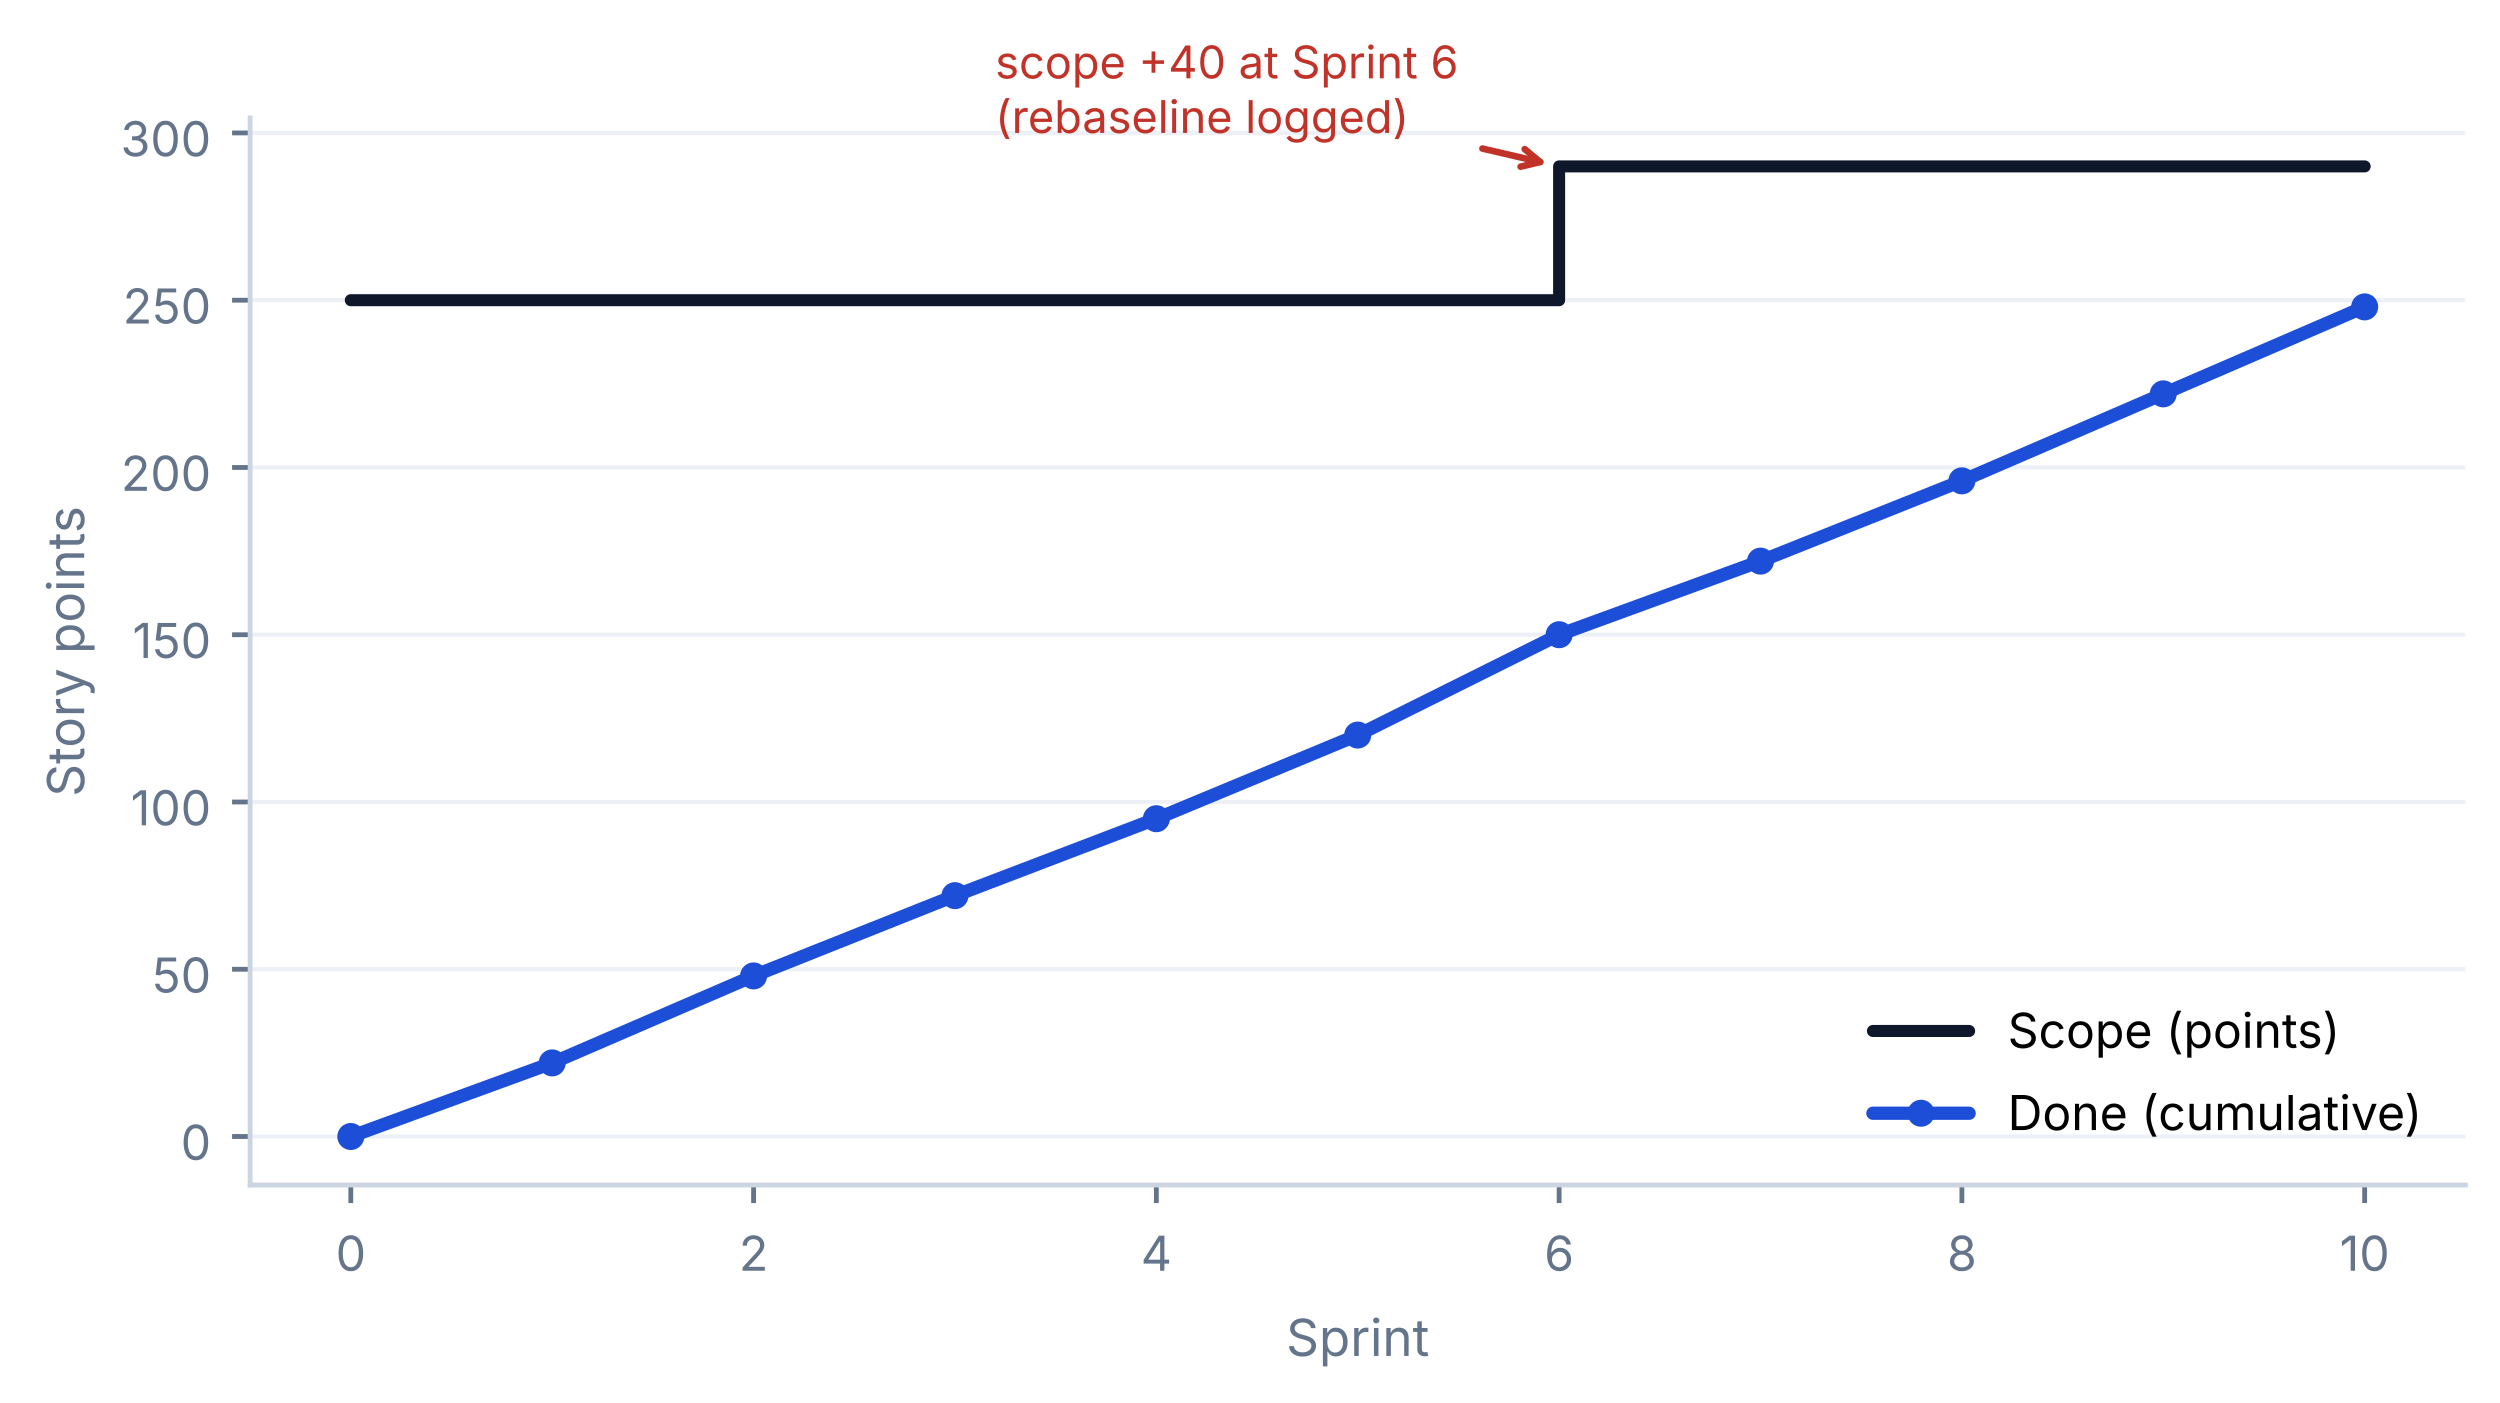
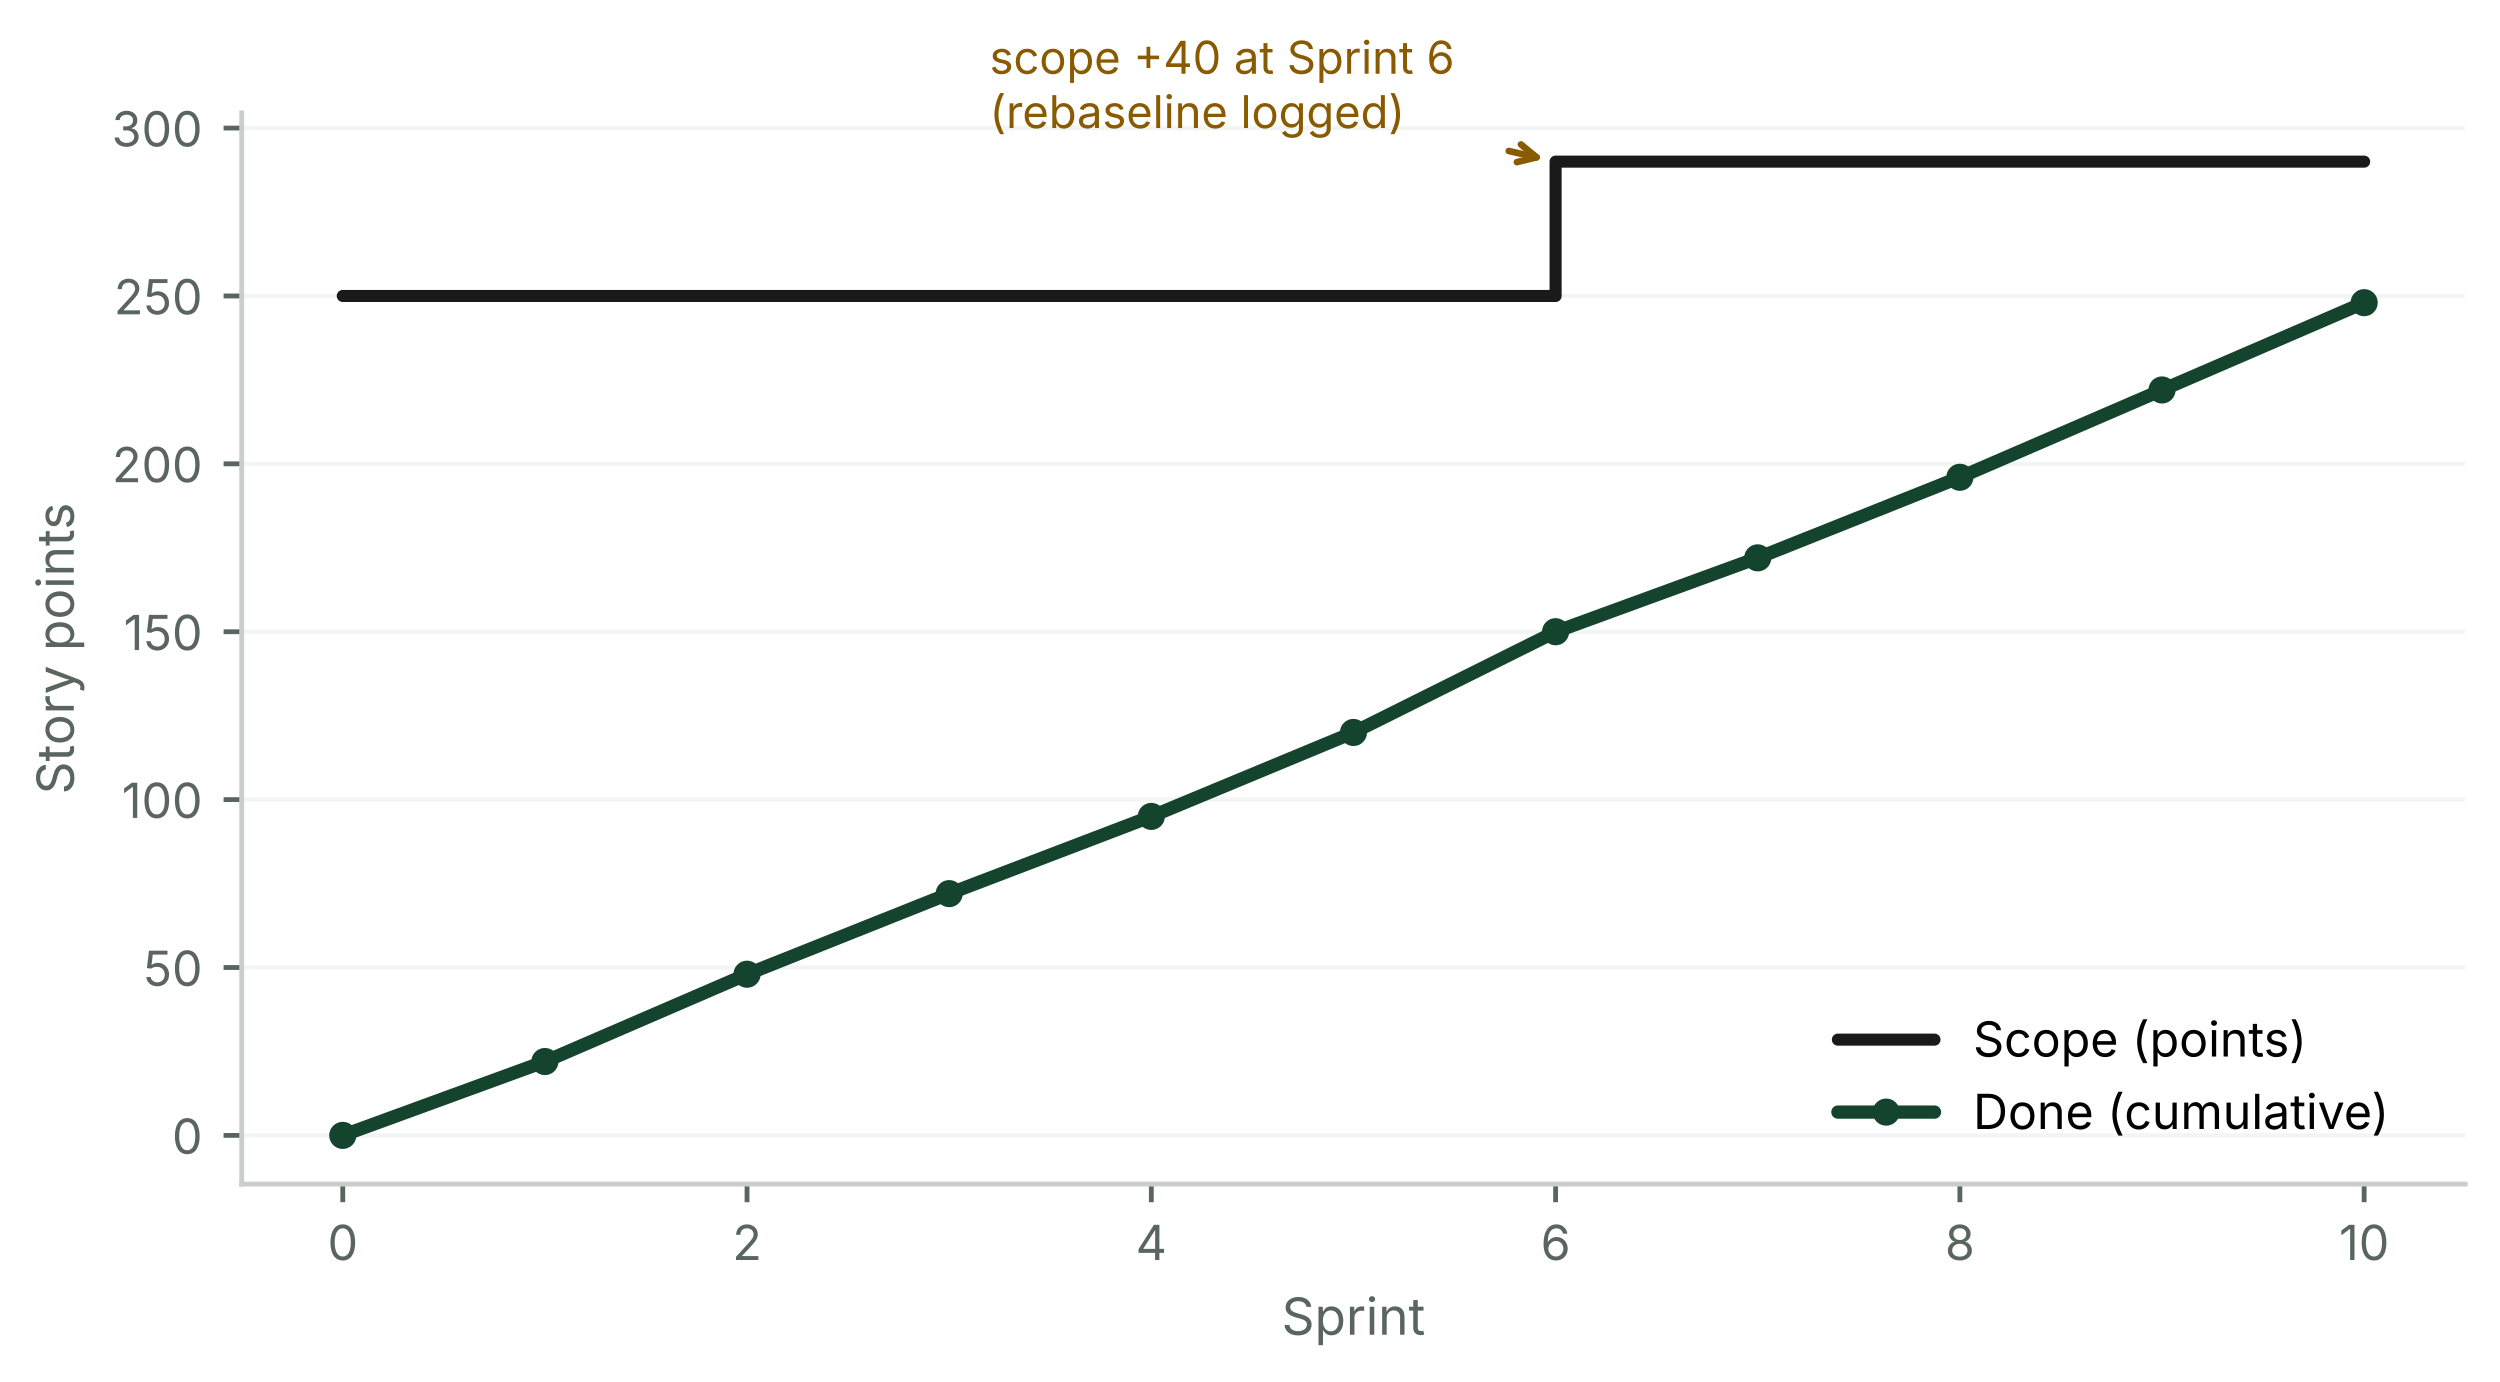
- <svg xmlns="http://www.w3.org/2000/svg" xmlns:xlink="http://www.w3.org/1999/xlink" width="415.621pt" height="233.23pt" viewBox="0 0 415.621 233.23" version="1.1">
+ <svg xmlns="http://www.w3.org/2000/svg" xmlns:xlink="http://www.w3.org/1999/xlink" width="414.071pt" height="228.878pt" viewBox="0 0 414.071 228.878" version="1.1">
  <defs>
    <style type="text/css">*{stroke-linejoin: round; stroke-linecap: butt}</style>
  </defs>
  <g id="figure_1">
    <g id="patch_1">
-       <path d="M 0 233.23  L 415.621 233.23  L 415.621 0  L 0 0  z " style="fill: #ffffff" />
+       <path d="M 0 228.878  L 414.071 228.878  L 414.071 0  L 0 0  z " style="fill: #ffffff" />
    </g>
    <g id="axes_1">
      <g id="patch_2">
-         <path d="M 41.581 197.006  L 409.861 197.006  L 409.861 19.598  L 41.581 19.598  z " style="fill: #ffffff" />
+         <path d="M 40.031 196.117  L 408.311 196.117  L 408.311 18.709  L 40.031 18.709  z " style="fill: #ffffff" />
      </g>
      <g id="matplotlib.axis_1">
        <g id="xtick_1">
          <g id="line2d_1">
            <defs>
-               <path id="mabb21bb2b2" d="M 0 0  L 0 3  " style="stroke: #64748b; stroke-width: 0.8" />
+               <path id="m4bacf0fe0e" d="M 0 0  L 0 3  " style="stroke: #5a6560; stroke-width: 0.8" />
            </defs>
            <g>
-               <use xlink:href="#mabb21bb2b2" x="58.321" y="197.006" style="fill: #64748b; stroke: #64748b; stroke-width: 0.8" />
+               <use xlink:href="#m4bacf0fe0e" x="56.771" y="196.117" style="fill: #5a6560; stroke: #5a6560; stroke-width: 0.8" />
            </g>
          </g>
          <g id="text_1">
-             <text style="font-size: 8px; font-family: 'Inter', 'DejaVu Sans'; text-anchor: middle; fill: #64748b" x="58.321" y="211.256" transform="rotate(-0 58.32092 211.2557)">0</text>
+             <text style="font-size: 8px; font-family: 'Inter', 'DejaVu Sans'; text-anchor: middle; fill: #5a6560" x="56.771" y="208.695" transform="rotate(-0 56.77066 208.6951)">0</text>
          </g>
        </g>
        <g id="xtick_2">
          <g id="line2d_2">
            <g>
-               <use xlink:href="#mabb21bb2b2" x="125.281" y="197.006" style="fill: #64748b; stroke: #64748b; stroke-width: 0.8" />
+               <use xlink:href="#m4bacf0fe0e" x="123.731" y="196.117" style="fill: #5a6560; stroke: #5a6560; stroke-width: 0.8" />
            </g>
          </g>
          <g id="text_2">
-             <text style="font-size: 8px; font-family: 'Inter', 'DejaVu Sans'; text-anchor: middle; fill: #64748b" x="125.281" y="211.256" transform="rotate(-0 125.2809 211.2557)">2</text>
+             <text style="font-size: 8px; font-family: 'Inter', 'DejaVu Sans'; text-anchor: middle; fill: #5a6560" x="123.731" y="208.695" transform="rotate(-0 123.7307 208.6951)">2</text>
          </g>
        </g>
        <g id="xtick_3">
          <g id="line2d_3">
            <g>
-               <use xlink:href="#mabb21bb2b2" x="192.241" y="197.006" style="fill: #64748b; stroke: #64748b; stroke-width: 0.8" />
+               <use xlink:href="#m4bacf0fe0e" x="190.691" y="196.117" style="fill: #5a6560; stroke: #5a6560; stroke-width: 0.8" />
            </g>
          </g>
          <g id="text_3">
-             <text style="font-size: 8px; font-family: 'Inter', 'DejaVu Sans'; text-anchor: middle; fill: #64748b" x="192.241" y="211.256" transform="rotate(-0 192.2409 211.2557)">4</text>
+             <text style="font-size: 8px; font-family: 'Inter', 'DejaVu Sans'; text-anchor: middle; fill: #5a6560" x="190.691" y="208.695" transform="rotate(-0 190.6907 208.6951)">4</text>
          </g>
        </g>
        <g id="xtick_4">
          <g id="line2d_4">
            <g>
-               <use xlink:href="#mabb21bb2b2" x="259.201" y="197.006" style="fill: #64748b; stroke: #64748b; stroke-width: 0.8" />
+               <use xlink:href="#m4bacf0fe0e" x="257.651" y="196.117" style="fill: #5a6560; stroke: #5a6560; stroke-width: 0.8" />
            </g>
          </g>
          <g id="text_4">
-             <text style="font-size: 8px; font-family: 'Inter', 'DejaVu Sans'; text-anchor: middle; fill: #64748b" x="259.201" y="211.256" transform="rotate(-0 259.2009 211.2557)">6</text>
+             <text style="font-size: 8px; font-family: 'Inter', 'DejaVu Sans'; text-anchor: middle; fill: #5a6560" x="257.651" y="208.695" transform="rotate(-0 257.6507 208.6951)">6</text>
          </g>
        </g>
        <g id="xtick_5">
          <g id="line2d_5">
            <g>
-               <use xlink:href="#mabb21bb2b2" x="326.161" y="197.006" style="fill: #64748b; stroke: #64748b; stroke-width: 0.8" />
+               <use xlink:href="#m4bacf0fe0e" x="324.611" y="196.117" style="fill: #5a6560; stroke: #5a6560; stroke-width: 0.8" />
            </g>
          </g>
          <g id="text_5">
-             <text style="font-size: 8px; font-family: 'Inter', 'DejaVu Sans'; text-anchor: middle; fill: #64748b" x="326.161" y="211.256" transform="rotate(-0 326.1609 211.2557)">8</text>
+             <text style="font-size: 8px; font-family: 'Inter', 'DejaVu Sans'; text-anchor: middle; fill: #5a6560" x="324.611" y="208.695" transform="rotate(-0 324.6107 208.6951)">8</text>
          </g>
        </g>
        <g id="xtick_6">
          <g id="line2d_6">
            <g>
-               <use xlink:href="#mabb21bb2b2" x="393.121" y="197.006" style="fill: #64748b; stroke: #64748b; stroke-width: 0.8" />
+               <use xlink:href="#m4bacf0fe0e" x="391.571" y="196.117" style="fill: #5a6560; stroke: #5a6560; stroke-width: 0.8" />
            </g>
          </g>
          <g id="text_6">
-             <text style="font-size: 8px; font-family: 'Inter', 'DejaVu Sans'; text-anchor: middle; fill: #64748b" x="393.121" y="211.256" transform="rotate(-0 393.1209 211.2557)">10</text>
+             <text style="font-size: 8px; font-family: 'Inter', 'DejaVu Sans'; text-anchor: middle; fill: #5a6560" x="391.571" y="208.695" transform="rotate(-0 391.5707 208.6951)">10</text>
          </g>
        </g>
        <g id="text_7">
-           <text style="font-size: 8.5px; font-family: 'Inter', 'DejaVu Sans'; text-anchor: middle; fill: #64748b" x="225.721" y="225.42" transform="rotate(-0 225.7209 225.4198)">Sprint</text>
+           <text style="font-size: 8.5px; font-family: 'Inter', 'DejaVu Sans'; text-anchor: middle; fill: #5a6560" x="224.171" y="221.076" transform="rotate(-0 224.1707 221.0757)">Sprint</text>
        </g>
      </g>
      <g id="matplotlib.axis_2">
        <g id="ytick_1">
          <g id="line2d_7">
-             <path d="M 41.581 188.942  L 409.861 188.942  " clip-path="url(#p47bb5fc8f1)" style="fill: none; stroke: #edf1f7; stroke-width: 0.7; stroke-linecap: round" />
+             <path d="M 40.031 188.053  L 408.311 188.053  " clip-path="url(#p02e4c36d6d)" style="fill: none; stroke: #f2f6f3; stroke-width: 0.7; stroke-linecap: round" />
          </g>
          <g id="line2d_8">
            <defs>
-               <path id="m976ecc0e21" d="M 0 0  L -3 0  " style="stroke: #64748b; stroke-width: 0.8" />
+               <path id="md7d5992cf9" d="M 0 0  L -3 0  " style="stroke: #5a6560; stroke-width: 0.8" />
            </defs>
            <g>
-               <use xlink:href="#m976ecc0e21" x="41.581" y="188.942" style="fill: #64748b; stroke: #64748b; stroke-width: 0.8" />
+               <use xlink:href="#md7d5992cf9" x="40.031" y="188.053" style="fill: #5a6560; stroke: #5a6560; stroke-width: 0.8" />
            </g>
          </g>
          <g id="text_8">
-             <text style="font-size: 8px; font-family: 'Inter', 'DejaVu Sans'; text-anchor: end; fill: #64748b" x="35.081" y="192.817" transform="rotate(-0 35.08092 192.8167)">0</text>
+             <text style="font-size: 8px; font-family: 'Inter', 'DejaVu Sans'; text-anchor: end; fill: #5a6560" x="33.531" y="191.092" transform="rotate(-0 33.53066 191.0921)">0</text>
          </g>
        </g>
        <g id="ytick_2">
          <g id="line2d_9">
-             <path d="M 41.581 161.135  L 409.861 161.135  " clip-path="url(#p47bb5fc8f1)" style="fill: none; stroke: #edf1f7; stroke-width: 0.7; stroke-linecap: round" />
+             <path d="M 40.031 160.246  L 408.311 160.246  " clip-path="url(#p02e4c36d6d)" style="fill: none; stroke: #f2f6f3; stroke-width: 0.7; stroke-linecap: round" />
          </g>
          <g id="line2d_10">
            <g>
-               <use xlink:href="#m976ecc0e21" x="41.581" y="161.135" style="fill: #64748b; stroke: #64748b; stroke-width: 0.8" />
+               <use xlink:href="#md7d5992cf9" x="40.031" y="160.246" style="fill: #5a6560; stroke: #5a6560; stroke-width: 0.8" />
            </g>
          </g>
          <g id="text_9">
-             <text style="font-size: 8px; font-family: 'Inter', 'DejaVu Sans'; text-anchor: end; fill: #64748b" x="35.081" y="165.01" transform="rotate(-0 35.08092 165.0098)">50</text>
+             <text style="font-size: 8px; font-family: 'Inter', 'DejaVu Sans'; text-anchor: end; fill: #5a6560" x="33.531" y="163.285" transform="rotate(-0 33.53066 163.2852)">50</text>
          </g>
        </g>
        <g id="ytick_3">
          <g id="line2d_11">
-             <path d="M 41.581 133.328  L 409.861 133.328  " clip-path="url(#p47bb5fc8f1)" style="fill: none; stroke: #edf1f7; stroke-width: 0.7; stroke-linecap: round" />
+             <path d="M 40.031 132.439  L 408.311 132.439  " clip-path="url(#p02e4c36d6d)" style="fill: none; stroke: #f2f6f3; stroke-width: 0.7; stroke-linecap: round" />
          </g>
          <g id="line2d_12">
            <g>
-               <use xlink:href="#m976ecc0e21" x="41.581" y="133.328" style="fill: #64748b; stroke: #64748b; stroke-width: 0.8" />
+               <use xlink:href="#md7d5992cf9" x="40.031" y="132.439" style="fill: #5a6560; stroke: #5a6560; stroke-width: 0.8" />
            </g>
          </g>
          <g id="text_10">
-             <text style="font-size: 8px; font-family: 'Inter', 'DejaVu Sans'; text-anchor: end; fill: #64748b" x="35.081" y="137.203" transform="rotate(-0 35.08092 137.2029)">100</text>
+             <text style="font-size: 8px; font-family: 'Inter', 'DejaVu Sans'; text-anchor: end; fill: #5a6560" x="33.531" y="135.478" transform="rotate(-0 33.53066 135.4783)">100</text>
          </g>
        </g>
        <g id="ytick_4">
          <g id="line2d_13">
-             <path d="M 41.581 105.521  L 409.861 105.521  " clip-path="url(#p47bb5fc8f1)" style="fill: none; stroke: #edf1f7; stroke-width: 0.7; stroke-linecap: round" />
+             <path d="M 40.031 104.632  L 408.311 104.632  " clip-path="url(#p02e4c36d6d)" style="fill: none; stroke: #f2f6f3; stroke-width: 0.7; stroke-linecap: round" />
          </g>
          <g id="line2d_14">
            <g>
-               <use xlink:href="#m976ecc0e21" x="41.581" y="105.521" style="fill: #64748b; stroke: #64748b; stroke-width: 0.8" />
+               <use xlink:href="#md7d5992cf9" x="40.031" y="104.632" style="fill: #5a6560; stroke: #5a6560; stroke-width: 0.8" />
            </g>
          </g>
          <g id="text_11">
-             <text style="font-size: 8px; font-family: 'Inter', 'DejaVu Sans'; text-anchor: end; fill: #64748b" x="35.081" y="109.396" transform="rotate(-0 35.08092 109.396)">150</text>
+             <text style="font-size: 8px; font-family: 'Inter', 'DejaVu Sans'; text-anchor: end; fill: #5a6560" x="33.531" y="107.671" transform="rotate(-0 33.53066 107.6714)">150</text>
          </g>
        </g>
        <g id="ytick_5">
          <g id="line2d_15">
-             <path d="M 41.581 77.714  L 409.861 77.714  " clip-path="url(#p47bb5fc8f1)" style="fill: none; stroke: #edf1f7; stroke-width: 0.7; stroke-linecap: round" />
+             <path d="M 40.031 76.825  L 408.311 76.825  " clip-path="url(#p02e4c36d6d)" style="fill: none; stroke: #f2f6f3; stroke-width: 0.7; stroke-linecap: round" />
          </g>
          <g id="line2d_16">
            <g>
-               <use xlink:href="#m976ecc0e21" x="41.581" y="77.714" style="fill: #64748b; stroke: #64748b; stroke-width: 0.8" />
+               <use xlink:href="#md7d5992cf9" x="40.031" y="76.825" style="fill: #5a6560; stroke: #5a6560; stroke-width: 0.8" />
            </g>
          </g>
          <g id="text_12">
-             <text style="font-size: 8px; font-family: 'Inter', 'DejaVu Sans'; text-anchor: end; fill: #64748b" x="35.081" y="81.589" transform="rotate(-0 35.08092 81.58912)">200</text>
+             <text style="font-size: 8px; font-family: 'Inter', 'DejaVu Sans'; text-anchor: end; fill: #5a6560" x="33.531" y="79.864" transform="rotate(-0 33.53066 79.86447)">200</text>
          </g>
        </g>
        <g id="ytick_6">
          <g id="line2d_17">
-             <path d="M 41.581 49.907  L 409.861 49.907  " clip-path="url(#p47bb5fc8f1)" style="fill: none; stroke: #edf1f7; stroke-width: 0.7; stroke-linecap: round" />
+             <path d="M 40.031 49.019  L 408.311 49.019  " clip-path="url(#p02e4c36d6d)" style="fill: none; stroke: #f2f6f3; stroke-width: 0.7; stroke-linecap: round" />
          </g>
          <g id="line2d_18">
            <g>
-               <use xlink:href="#m976ecc0e21" x="41.581" y="49.907" style="fill: #64748b; stroke: #64748b; stroke-width: 0.8" />
+               <use xlink:href="#md7d5992cf9" x="40.031" y="49.019" style="fill: #5a6560; stroke: #5a6560; stroke-width: 0.8" />
            </g>
          </g>
          <g id="text_13">
-             <text style="font-size: 8px; font-family: 'Inter', 'DejaVu Sans'; text-anchor: end; fill: #64748b" x="35.081" y="53.782" transform="rotate(-0 35.08092 53.78223)">250</text>
+             <text style="font-size: 8px; font-family: 'Inter', 'DejaVu Sans'; text-anchor: end; fill: #5a6560" x="33.531" y="52.058" transform="rotate(-0 33.53066 52.05757)">250</text>
          </g>
        </g>
        <g id="ytick_7">
          <g id="line2d_19">
-             <path d="M 41.581 22.1  L 409.861 22.1  " clip-path="url(#p47bb5fc8f1)" style="fill: none; stroke: #edf1f7; stroke-width: 0.7; stroke-linecap: round" />
+             <path d="M 40.031 21.212  L 408.311 21.212  " clip-path="url(#p02e4c36d6d)" style="fill: none; stroke: #f2f6f3; stroke-width: 0.7; stroke-linecap: round" />
          </g>
          <g id="line2d_20">
            <g>
-               <use xlink:href="#m976ecc0e21" x="41.581" y="22.1" style="fill: #64748b; stroke: #64748b; stroke-width: 0.8" />
+               <use xlink:href="#md7d5992cf9" x="40.031" y="21.212" style="fill: #5a6560; stroke: #5a6560; stroke-width: 0.8" />
            </g>
          </g>
          <g id="text_14">
-             <text style="font-size: 8px; font-family: 'Inter', 'DejaVu Sans'; text-anchor: end; fill: #64748b" x="35.081" y="25.975" transform="rotate(-0 35.08092 25.97533)">300</text>
+             <text style="font-size: 8px; font-family: 'Inter', 'DejaVu Sans'; text-anchor: end; fill: #5a6560" x="33.531" y="24.251" transform="rotate(-0 33.53066 24.25067)">300</text>
          </g>
        </g>
        <g id="text_15">
-           <text style="font-size: 8.5px; font-family: 'Inter', 'DejaVu Sans'; text-anchor: middle; fill: #64748b" x="13.994" y="108.302" transform="rotate(-90 13.99437 108.3017)">Story points</text>
+           <text style="font-size: 8.5px; font-family: 'Inter', 'DejaVu Sans'; text-anchor: middle; fill: #5a6560" x="12.219" y="107.413" transform="rotate(-90 12.21867 107.413)">Story points</text>
        </g>
      </g>
      <g id="line2d_21">
-         <path d="M 58.321 49.907  L 91.801 49.907  L 91.801 49.907  L 125.281 49.907  L 125.281 49.907  L 158.761 49.907  L 158.761 49.907  L 192.241 49.907  L 192.241 49.907  L 225.721 49.907  L 225.721 49.907  L 259.201 49.907  L 259.201 27.662  L 292.681 27.662  L 292.681 27.662  L 326.161 27.662  L 326.161 27.662  L 359.641 27.662  L 359.641 27.662  L 393.121 27.662  L 393.121 27.662  " clip-path="url(#p47bb5fc8f1)" style="fill: none; stroke: #0f172a; stroke-width: 2; stroke-linecap: round" />
+         <path d="M 56.771 49.019  L 90.251 49.019  L 90.251 49.019  L 123.731 49.019  L 123.731 49.019  L 157.211 49.019  L 157.211 49.019  L 190.691 49.019  L 190.691 49.019  L 224.171 49.019  L 224.171 49.019  L 257.651 49.019  L 257.651 26.773  L 291.131 26.773  L 291.131 26.773  L 324.611 26.773  L 324.611 26.773  L 358.091 26.773  L 358.091 26.773  L 391.571 26.773  L 391.571 26.773  " clip-path="url(#p02e4c36d6d)" style="fill: none; stroke: #1a1a1a; stroke-width: 2; stroke-linecap: round" />
      </g>
      <g id="line2d_22">
-         <path d="M 58.321 188.942  L 91.801 176.707  L 125.281 162.247  L 158.761 148.9  L 192.241 136.109  L 225.721 122.205  L 259.201 105.521  L 292.681 93.286  L 326.161 79.939  L 359.641 65.479  L 393.121 51.02  " clip-path="url(#p47bb5fc8f1)" style="fill: none; stroke: #1d4ed8; stroke-width: 2.2; stroke-linecap: round" />
+         <path d="M 56.771 188.053  L 90.251 175.818  L 123.731 161.358  L 157.211 148.011  L 190.691 135.22  L 224.171 121.316  L 257.651 104.632  L 291.131 92.397  L 324.611 79.05  L 358.091 64.59  L 391.571 50.131  " clip-path="url(#p02e4c36d6d)" style="fill: none; stroke: #14432e; stroke-width: 2.2; stroke-linecap: round" />
        <defs>
-           <path id="mde006b7c69" d="M 0 1.75  C 0.464 1.75 0.909 1.566 1.237 1.237  C 1.566 0.909 1.75 0.464 1.75 0  C 1.75 -0.464 1.566 -0.909 1.237 -1.237  C 0.909 -1.566 0.464 -1.75 0 -1.75  C -0.464 -1.75 -0.909 -1.566 -1.237 -1.237  C -1.566 -0.909 -1.75 -0.464 -1.75 0  C -1.75 0.464 -1.566 0.909 -1.237 1.237  C -0.909 1.566 -0.464 1.75 0 1.75  z " style="stroke: #1d4ed8" />
+           <path id="m75ff155e5d" d="M 0 1.75  C 0.464 1.75 0.909 1.566 1.237 1.237  C 1.566 0.909 1.75 0.464 1.75 0  C 1.75 -0.464 1.566 -0.909 1.237 -1.237  C 0.909 -1.566 0.464 -1.75 0 -1.75  C -0.464 -1.75 -0.909 -1.566 -1.237 -1.237  C -1.566 -0.909 -1.75 -0.464 -1.75 0  C -1.75 0.464 -1.566 0.909 -1.237 1.237  C -0.909 1.566 -0.464 1.75 0 1.75  z " style="stroke: #14432e" />
        </defs>
-         <g clip-path="url(#p47bb5fc8f1)">
-           <use xlink:href="#mde006b7c69" x="58.321" y="188.942" style="fill: #1d4ed8; stroke: #1d4ed8" />
-           <use xlink:href="#mde006b7c69" x="91.801" y="176.707" style="fill: #1d4ed8; stroke: #1d4ed8" />
-           <use xlink:href="#mde006b7c69" x="125.281" y="162.247" style="fill: #1d4ed8; stroke: #1d4ed8" />
-           <use xlink:href="#mde006b7c69" x="158.761" y="148.9" style="fill: #1d4ed8; stroke: #1d4ed8" />
-           <use xlink:href="#mde006b7c69" x="192.241" y="136.109" style="fill: #1d4ed8; stroke: #1d4ed8" />
-           <use xlink:href="#mde006b7c69" x="225.721" y="122.205" style="fill: #1d4ed8; stroke: #1d4ed8" />
-           <use xlink:href="#mde006b7c69" x="259.201" y="105.521" style="fill: #1d4ed8; stroke: #1d4ed8" />
-           <use xlink:href="#mde006b7c69" x="292.681" y="93.286" style="fill: #1d4ed8; stroke: #1d4ed8" />
-           <use xlink:href="#mde006b7c69" x="326.161" y="79.939" style="fill: #1d4ed8; stroke: #1d4ed8" />
-           <use xlink:href="#mde006b7c69" x="359.641" y="65.479" style="fill: #1d4ed8; stroke: #1d4ed8" />
-           <use xlink:href="#mde006b7c69" x="393.121" y="51.02" style="fill: #1d4ed8; stroke: #1d4ed8" />
+         <g clip-path="url(#p02e4c36d6d)">
+           <use xlink:href="#m75ff155e5d" x="56.771" y="188.053" style="fill: #14432e; stroke: #14432e" />
+           <use xlink:href="#m75ff155e5d" x="90.251" y="175.818" style="fill: #14432e; stroke: #14432e" />
+           <use xlink:href="#m75ff155e5d" x="123.731" y="161.358" style="fill: #14432e; stroke: #14432e" />
+           <use xlink:href="#m75ff155e5d" x="157.211" y="148.011" style="fill: #14432e; stroke: #14432e" />
+           <use xlink:href="#m75ff155e5d" x="190.691" y="135.22" style="fill: #14432e; stroke: #14432e" />
+           <use xlink:href="#m75ff155e5d" x="224.171" y="121.316" style="fill: #14432e; stroke: #14432e" />
+           <use xlink:href="#m75ff155e5d" x="257.651" y="104.632" style="fill: #14432e; stroke: #14432e" />
+           <use xlink:href="#m75ff155e5d" x="291.131" y="92.397" style="fill: #14432e; stroke: #14432e" />
+           <use xlink:href="#m75ff155e5d" x="324.611" y="79.05" style="fill: #14432e; stroke: #14432e" />
+           <use xlink:href="#m75ff155e5d" x="358.091" y="64.59" style="fill: #14432e; stroke: #14432e" />
+           <use xlink:href="#m75ff155e5d" x="391.571" y="50.131" style="fill: #14432e; stroke: #14432e" />
        </g>
      </g>
      <g id="patch_3">
-         <path d="M 41.581 197.006  L 41.581 19.598  " style="fill: none; stroke: #cbd5e1; stroke-width: 0.8; stroke-linejoin: miter; stroke-linecap: square" />
+         <path d="M 40.031 196.117  L 40.031 18.709  " style="fill: none; stroke: #c8cfc9; stroke-width: 0.8; stroke-linejoin: miter; stroke-linecap: square" />
      </g>
      <g id="patch_4">
-         <path d="M 41.581 197.006  L 409.861 197.006  " style="fill: none; stroke: #cbd5e1; stroke-width: 0.8; stroke-linejoin: miter; stroke-linecap: square" />
+         <path d="M 40.031 196.117  L 408.311 196.117  " style="fill: none; stroke: #c8cfc9; stroke-width: 0.8; stroke-linejoin: miter; stroke-linecap: square" />
      </g>
      <g id="patch_5">
-         <path d="M 246.451 24.7  Q 251.853 25.955 256.057 26.932  " style="fill: none; stroke: #c13329; stroke-width: 1.1; stroke-linecap: round" />
-         <path d="M 253.475 24.792  L 256.057 26.932  L 252.796 27.714  " style="fill: none; stroke: #c13329; stroke-width: 1.1; stroke-linecap: round" />
+         <path d="M 249.901 25.007  Q 252.802 25.668 254.503 26.056  " style="fill: none; stroke: #8a5a00; stroke-width: 1.1; stroke-linecap: round" />
+         <path d="M 251.911 23.927  L 254.503 26.056  L 251.245 26.852  " style="fill: none; stroke: #8a5a00; stroke-width: 1.1; stroke-linecap: round" />
      </g>
      <g id="text_16">
-         <text style="font-size: 7.5px; font-family: 'Inter', 'DejaVu Sans'; fill: #c13329" transform="translate(165.4569 13.02562)">scope +40 at Sprint 6</text>
-         <text style="font-size: 7.5px; font-family: 'Inter', 'DejaVu Sans'; fill: #c13329" transform="translate(165.4569 22.10033)">(rebaseline logged)</text>
+         <text style="font-size: 7.5px; font-family: 'Inter', 'DejaVu Sans'; fill: #8a5a00" transform="translate(163.9067 12.20956)">scope +40 at Sprint 6</text>
+         <text style="font-size: 7.5px; font-family: 'Inter', 'DejaVu Sans'; fill: #8a5a00" transform="translate(163.9067 21.21161)">(rebaseline logged)</text>
      </g>
      <g id="legend_1">
        <g id="line2d_23">
-           <path d="M 311.368 171.396  L 319.368 171.396  L 319.368 171.396  L 327.368 171.396  L 327.368 171.396  " style="fill: none; stroke: #0f172a; stroke-width: 2; stroke-linecap: round" />
+           <path d="M 304.406 172.194  L 312.406 172.194  L 312.406 172.194  L 320.406 172.194  L 320.406 172.194  " style="fill: none; stroke: #1a1a1a; stroke-width: 2; stroke-linecap: round" />
        </g>
        <g id="text_17">
-           <text style="font-size: 8px; font-family: 'Inter', 'DejaVu Sans'; text-anchor: start" x="333.768" y="174.196" transform="rotate(-0 333.7684 174.1963)">Scope (points)</text>
+           <text style="font-size: 8px; font-family: 'Inter', 'DejaVu Sans'; text-anchor: start" x="326.806" y="174.994" transform="rotate(-0 326.8057 174.9945)">Scope (points)</text>
        </g>
        <g id="line2d_24">
-           <path d="M 311.368 185.076  L 319.368 185.076  L 327.368 185.076  " style="fill: none; stroke: #1d4ed8; stroke-width: 2.2; stroke-linecap: round" />
+           <path d="M 304.406 184.195  L 312.406 184.195  L 320.406 184.195  " style="fill: none; stroke: #14432e; stroke-width: 2.2; stroke-linecap: round" />
          <g>
-             <use xlink:href="#mde006b7c69" x="319.368" y="185.076" style="fill: #1d4ed8; stroke: #1d4ed8" />
+             <use xlink:href="#m75ff155e5d" x="312.406" y="184.195" style="fill: #14432e; stroke: #14432e" />
          </g>
        </g>
        <g id="text_18">
-           <text style="font-size: 8px; font-family: 'Inter', 'DejaVu Sans'; text-anchor: start" x="333.768" y="187.876" transform="rotate(-0 333.7684 187.876)">Done (cumulative)</text>
+           <text style="font-size: 8px; font-family: 'Inter', 'DejaVu Sans'; text-anchor: start" x="326.806" y="186.995" transform="rotate(-0 326.8057 186.9951)">Done (cumulative)</text>
        </g>
      </g>
    </g>
  </g>
  <defs>
-     <clipPath id="p47bb5fc8f1">
-       <rect x="41.581" y="19.598" width="368.28" height="177.408" />
+     <clipPath id="p02e4c36d6d">
+       <rect x="40.031" y="18.709" width="368.28" height="177.408" />
    </clipPath>
  </defs>
</svg>
